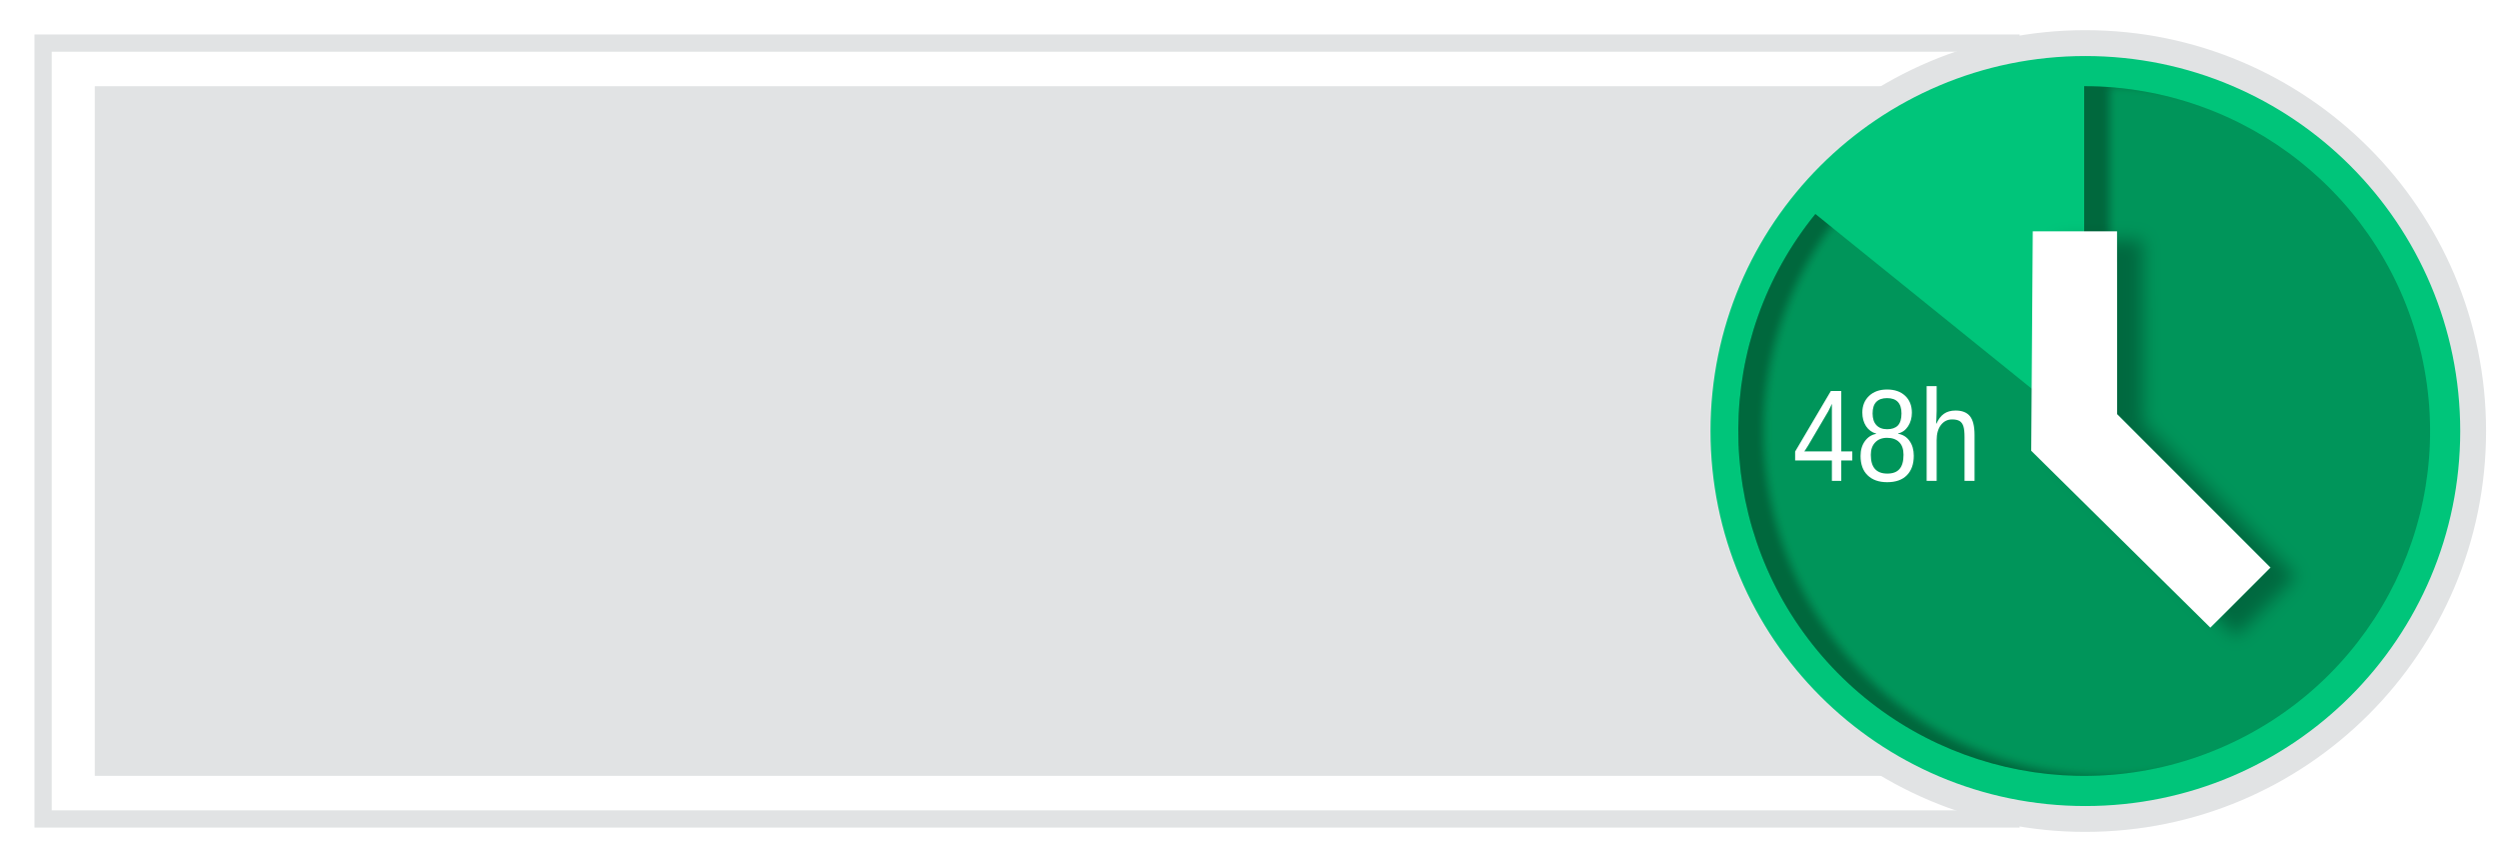
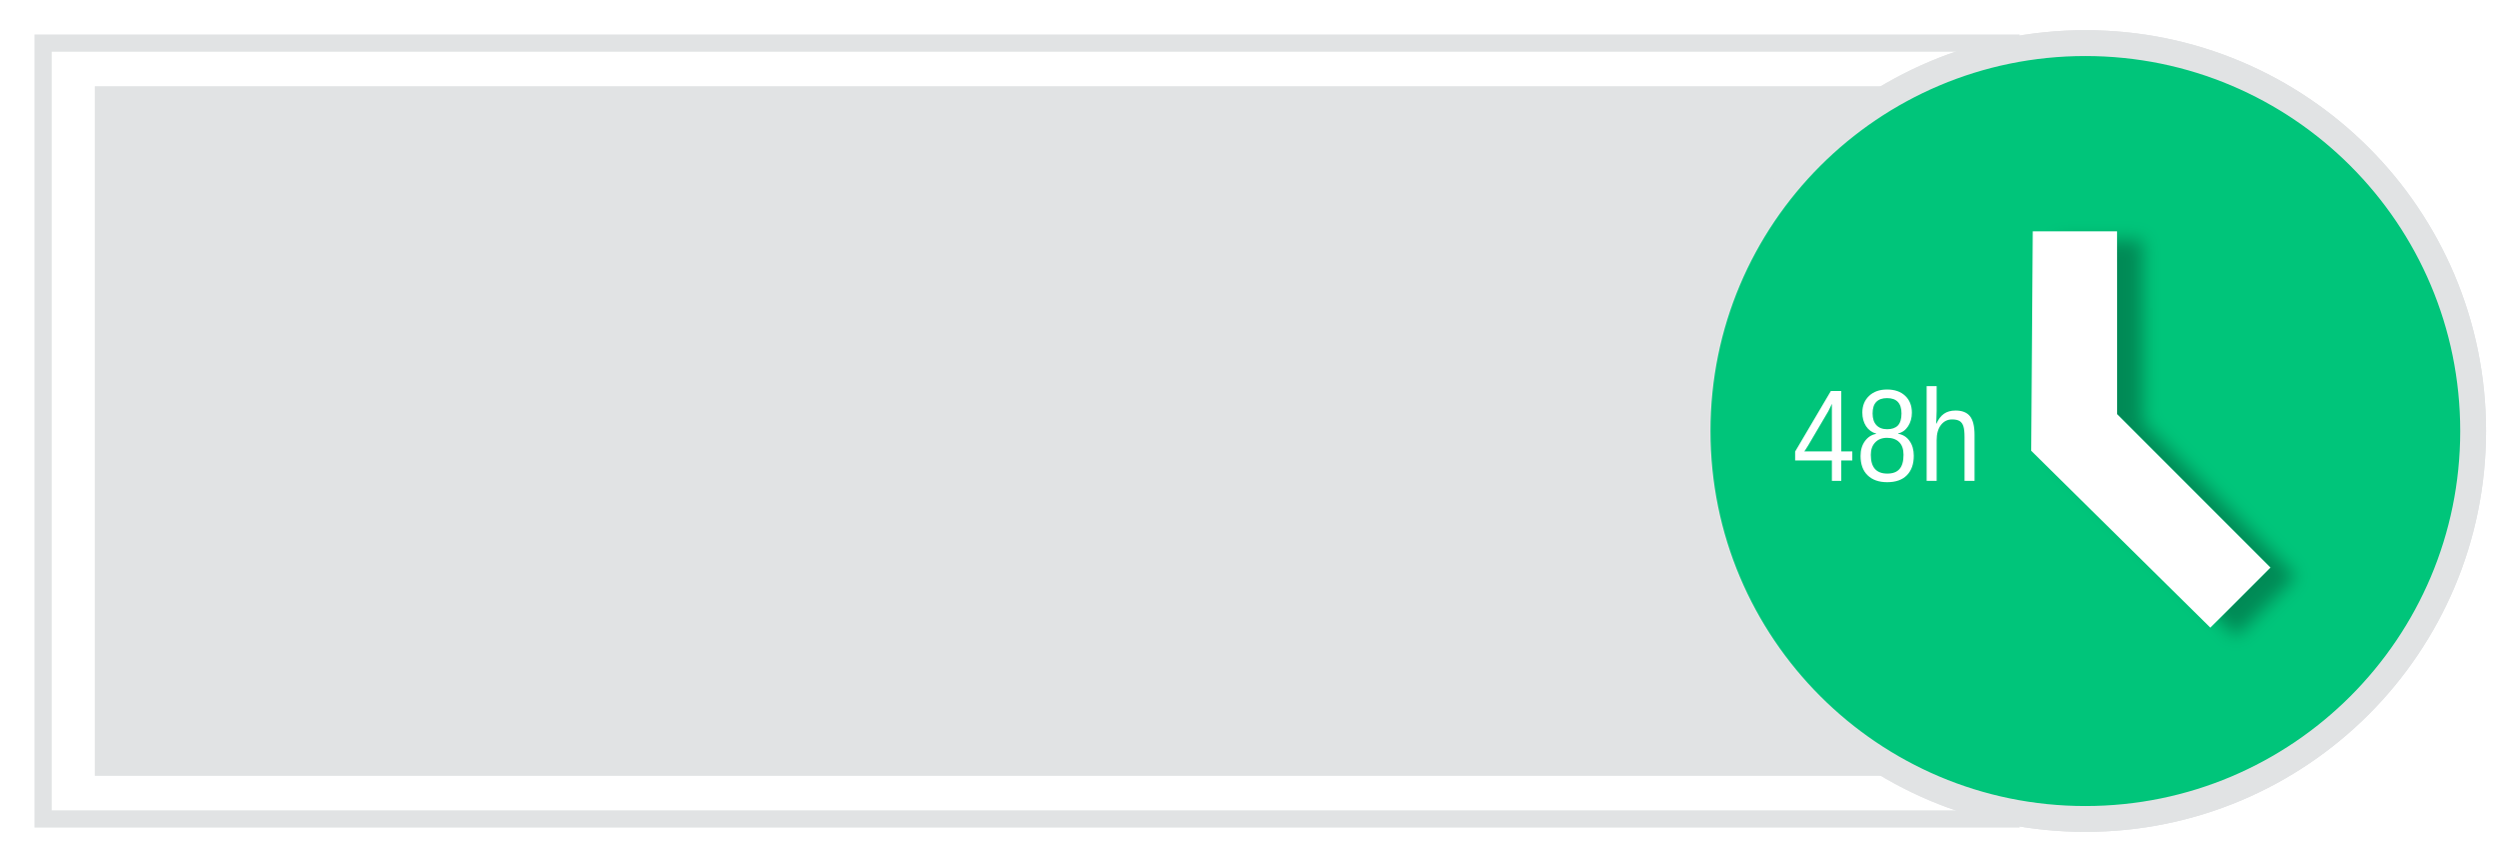
<svg xmlns="http://www.w3.org/2000/svg" xmlns:ns1="https://boxy-svg.com" viewBox="0 0 290 100">
  <defs>
    <filter id="drop-shadow-filter-0" x="-500%" y="-500%" width="1000%" height="1000%" ns1:preset="drop-shadow 1 3 1 1 0.5 rgba(0,0,0,0.3)">
      <feGaussianBlur in="SourceAlpha" stdDeviation="1" />
      <feOffset dx="3" dy="1" />
      <feComponentTransfer result="offsetblur">
        <feFuncA id="spread-ctrl" type="linear" slope="1" />
      </feComponentTransfer>
      <feFlood flood-color="rgba(0,0,0,0.3)" />
      <feComposite in2="offsetblur" operator="in" />
      <feMerge>
        <feMergeNode />
        <feMergeNode in="SourceGraphic" />
      </feMerge>
    </filter>
-     <filter id="inner-shadow-filter-0" x="-500%" y="-500%" width="1000%" height="1000%" ns1:preset="inner-shadow 1 6 0 1 0.39 rgba(0,0,0,0.7)">
-       <feOffset dx="6" dy="0" />
-       <feGaussianBlur stdDeviation="1" />
-       <feComposite operator="out" in="SourceGraphic" />
-       <feComponentTransfer result="choke">
-         <feFuncA type="linear" slope="0.78" />
-       </feComponentTransfer>
-       <feFlood flood-color="rgba(0,0,0,0.7)" result="color" />
-       <feComposite operator="in" in="color" in2="choke" result="shadow" />
-       <feComposite operator="over" in="shadow" in2="SourceGraphic" />
-     </filter>
  </defs>
  <g style="pointer-events: none;">
    <rect style="fill: rgb(255, 255, 255); stroke-width: 2px; stroke: rgb(225, 227, 228);" width="228.372" height="90" x="5" y="5" ns1:origin="0 0" />
    <rect style="fill: rgb(225, 227, 228); stroke-width: 0px;" width="220" height="80" y="10" x="11" ns1:origin="0 0" />
    <circle style="stroke: rgb(225, 227, 228); stroke-width: 3px; fill: rgb(0, 197, 122);" cx="242" cy="50" r="45" />
-     <path style="filter: url(#inner-shadow-filter-0); fill: rgb(0, 149, 90);" transform="matrix(0.500484, 0, 0, 0.498754, -108.1922, -37.20614)" d="M 699.43 94.648 A 80.2 80.2 0 1 1 637.103 124.377 L 699.43 174.848 Z" ns1:shape="pie 699.43 174.848 0 80.2 0 309 1@b6441679" ns1:origin="0.483869 0.5" />
+     <circle style="stroke: rgb(225, 227, 228); stroke-width: 3px; fill: rgb(0, 197, 122); pointer-events: auto;" cx="242" cy="50" r="45" class="pie" />
    <text style="fill: rgb(255, 255, 255); font-family: Arial, sans-serif; font-size: 14px; stroke-width: 0px; white-space: pre;" x="207.012" y="56.702" transform="matrix(0.941177, 0, 0, 1.083665, 13.17636, -5.664329)" ns1:origin="0.590904 0.5">48h</text>
    <polygon style="stroke-width: 3px; stroke-linecap: square; fill: rgb(255, 255, 255); filter: url(#drop-shadow-filter-0);" points="235.716 52.289 235.894 26.838 245.675 26.838 245.688 48.062 263.467 65.841 256.503 72.805" />
  </g>
</svg>
